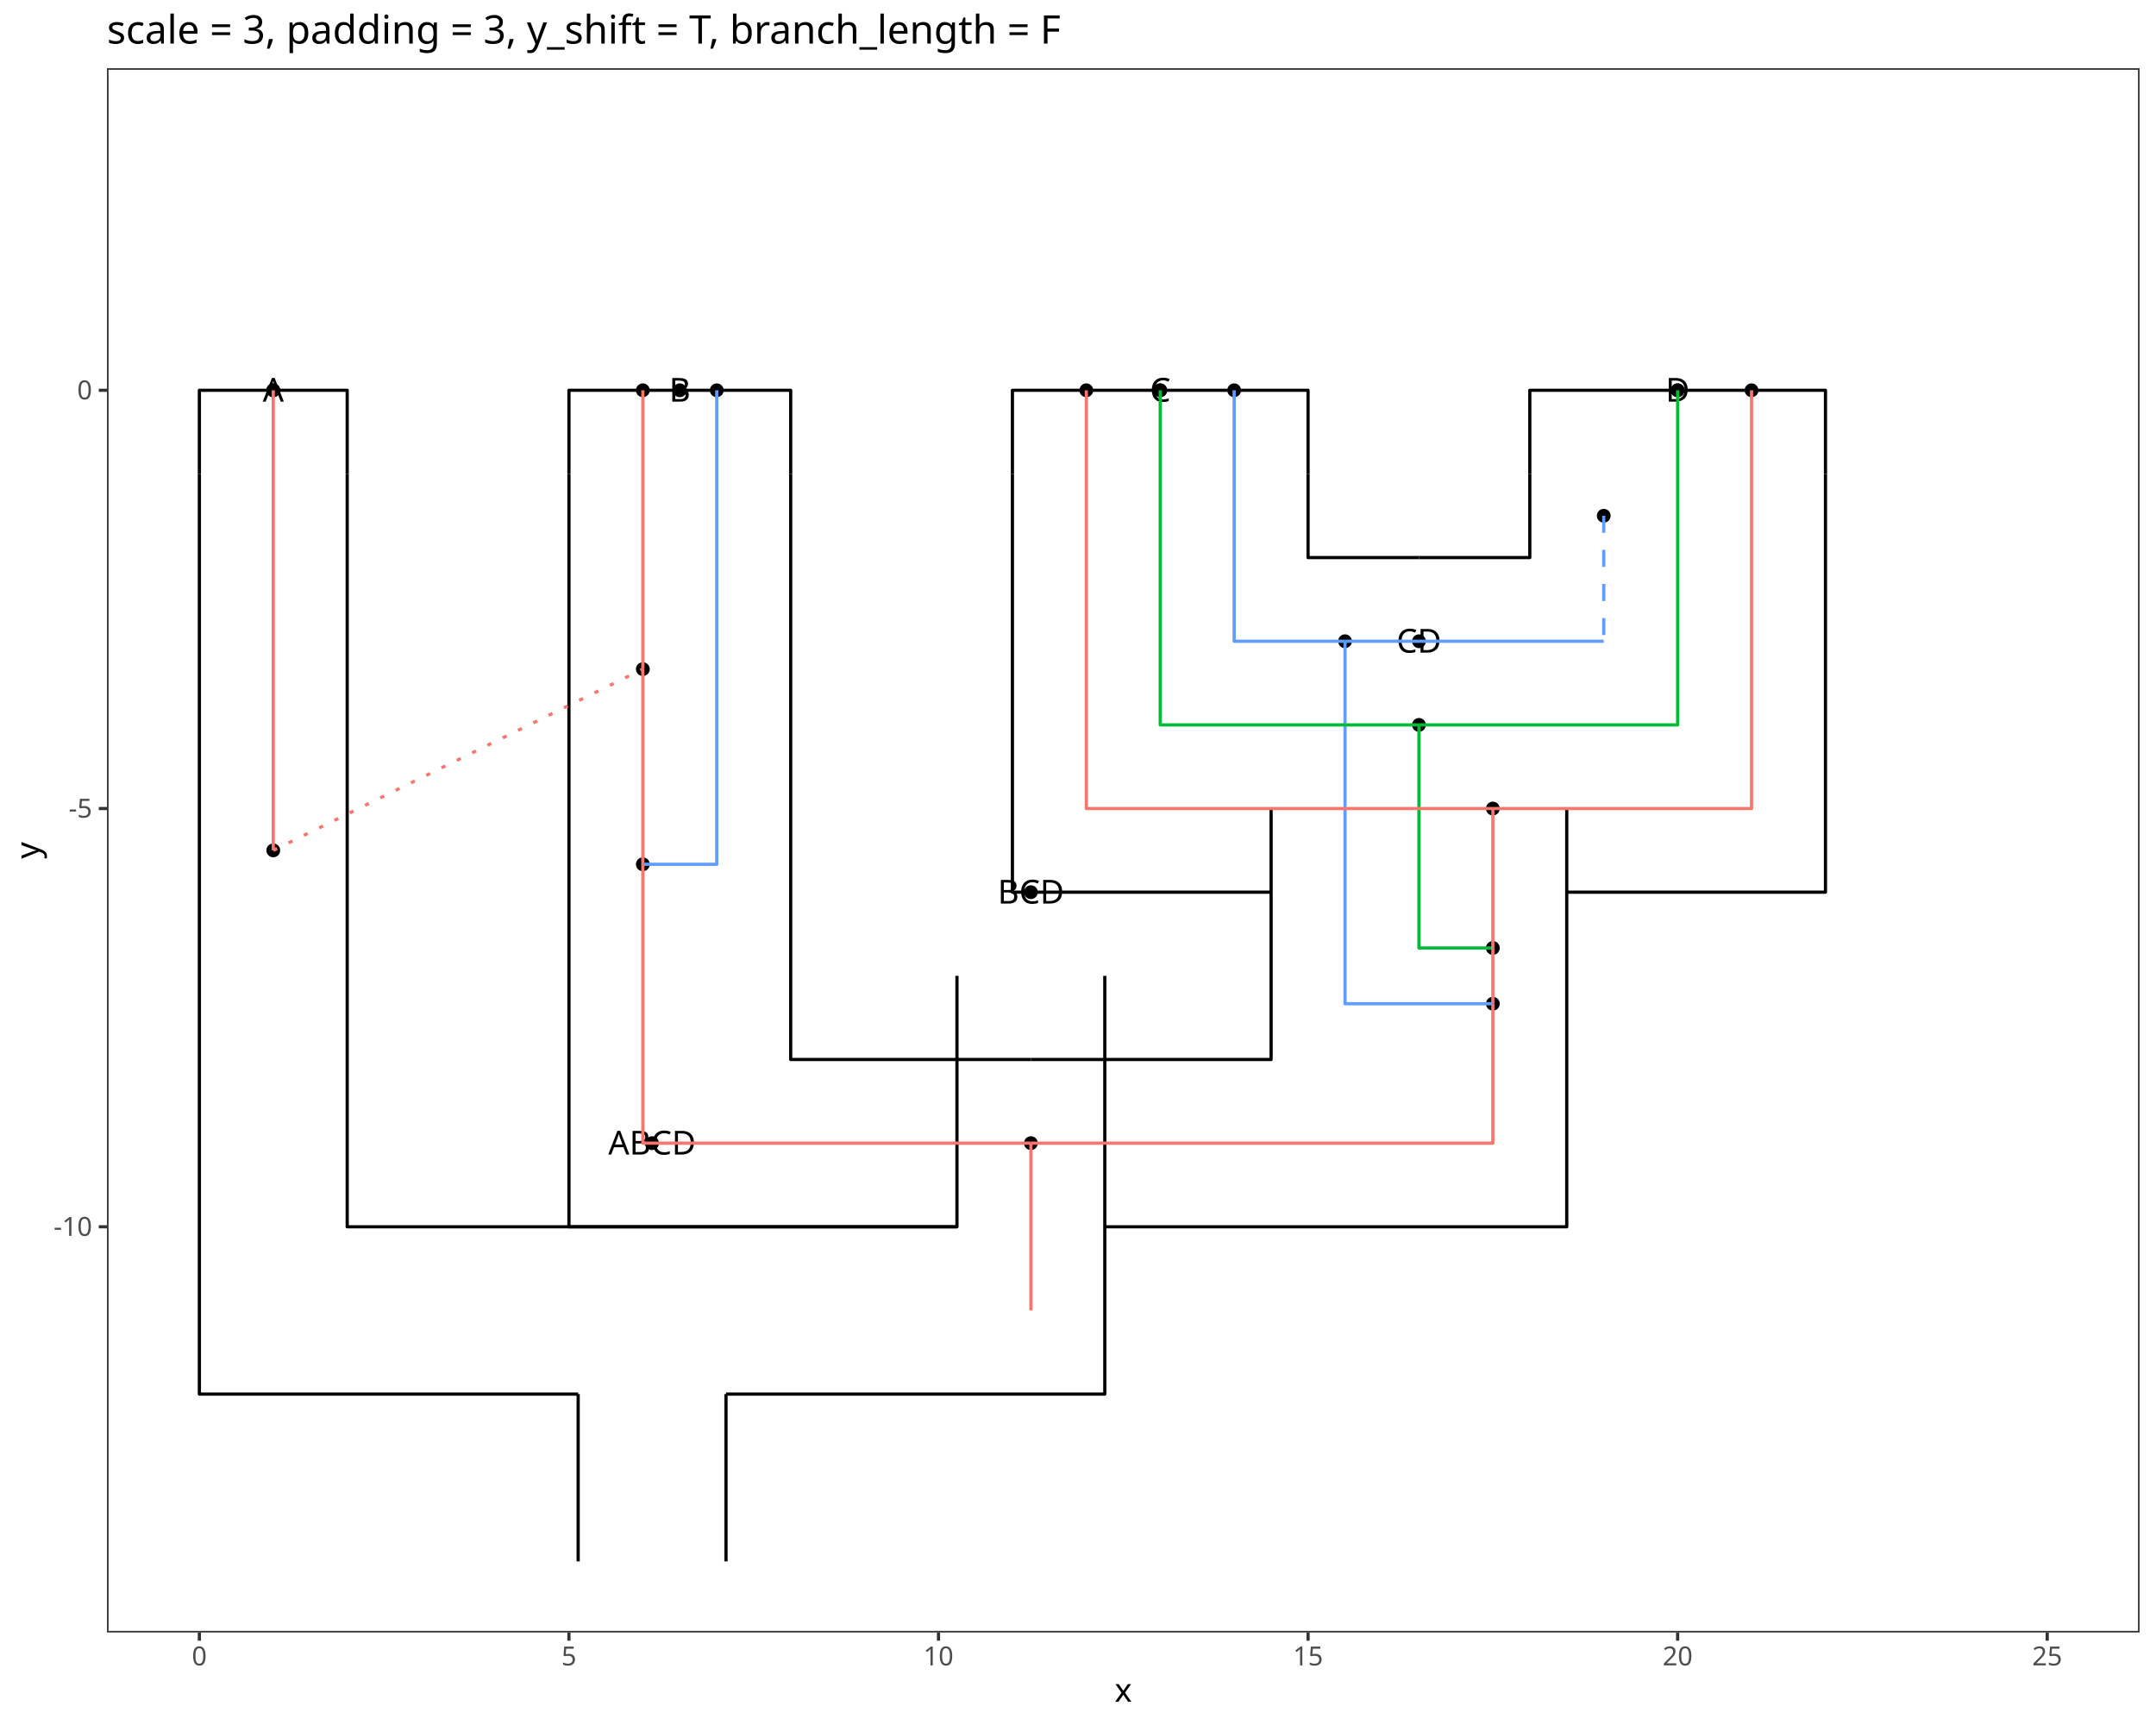
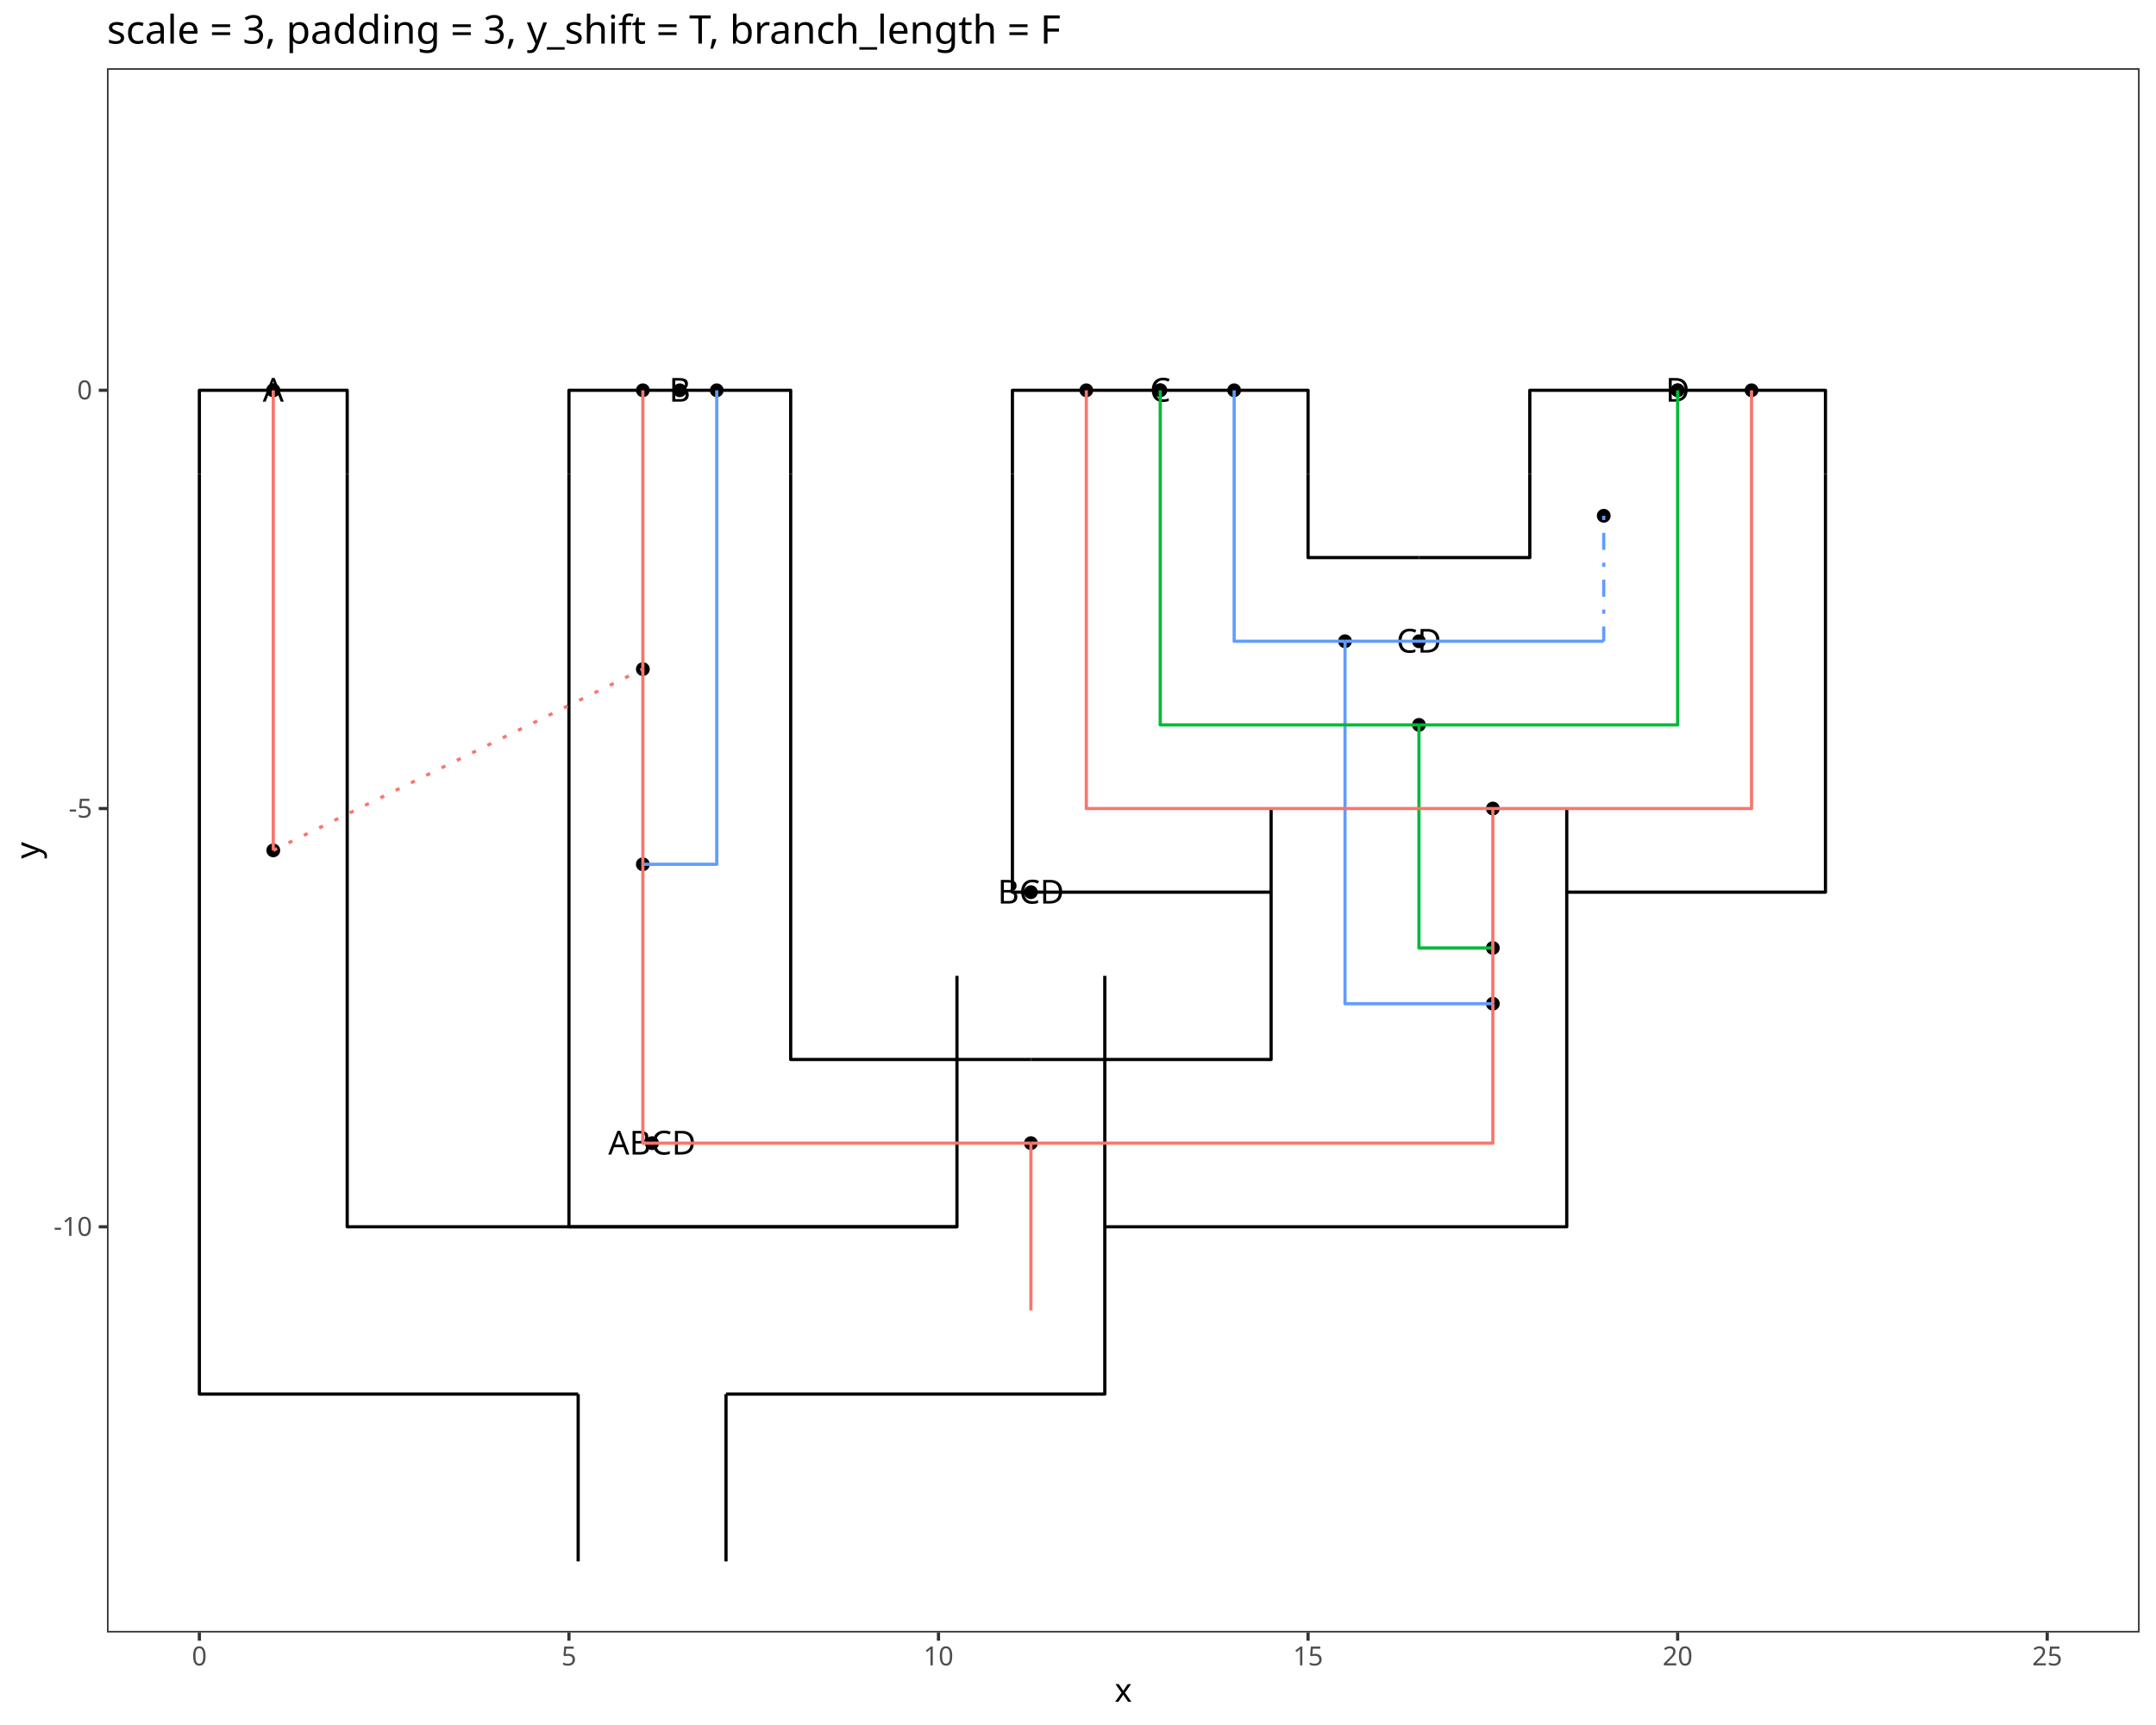
<svg xmlns="http://www.w3.org/2000/svg" class="svglite" data-engine-version="2.0" width="720.00pt" height="576.00pt" viewBox="0 0 720.00 576.00">
  <defs>
    <style type="text/css">
    .svglite line, .svglite polyline, .svglite polygon, .svglite path, .svglite rect, .svglite circle {
      fill: none;
      stroke: #000000;
      stroke-linecap: round;
      stroke-linejoin: round;
      stroke-miterlimit: 10.00;
    }
  </style>
  </defs>
  <rect width="100%" height="100%" style="stroke: none; fill: #FFFFFF;" />
  <defs>
    <clipPath id="cpMC4wMHw3MjAuMDB8MC4wMHw1NzYuMDA=">
      <rect x="0.00" y="0.00" width="720.00" height="576.00" />
    </clipPath>
  </defs>
  <g clip-path="url(#cpMC4wMHw3MjAuMDB8MC4wMHw1NzYuMDA=)">
    <rect x="0.00" y="0.00" width="720.00" height="576.00" style="stroke-width: 1.07; stroke: #FFFFFF; fill: #FFFFFF;" />
  </g>
  <defs>
    <clipPath id="cpMzUuNzJ8NzE0LjUyfDIyLjc4fDU0NS4xMQ==">
      <rect x="35.72" y="22.78" width="678.80" height="522.33" />
    </clipPath>
  </defs>
  <g clip-path="url(#cpMzUuNzJ8NzE0LjUyfDIyLjc4fDU0NS4xMQ==)">
    <rect x="35.72" y="22.78" width="678.80" height="522.33" style="stroke-width: 1.07; stroke: none; fill: #FFFFFF;" />
    <polyline points="66.58,158.25 66.58,130.32 115.95,130.32 115.95,158.25 " style="stroke-width: 1.07; stroke-linecap: butt;" />
    <polyline points="115.95,158.25 115.95,409.64 217.76,409.64 " style="stroke-width: 1.07; stroke-linecap: butt;" />
    <polyline points="217.76,409.64 319.58,409.64 319.58,325.85 " style="stroke-width: 1.07; stroke-linecap: butt;" />
    <polyline points="66.58,158.25 66.58,465.51 193.08,465.51 " style="stroke-width: 1.07; stroke-linecap: butt;" />
    <polyline points="242.45,465.51 368.95,465.51 368.95,325.85 " style="stroke-width: 1.07; stroke-linecap: butt;" />
    <polyline points="193.08,465.51 193.08,521.37 " style="stroke-width: 1.07; stroke-linecap: butt;" />
    <polyline points="242.45,465.51 242.45,521.37 " style="stroke-width: 1.07; stroke-linecap: butt;" />
    <polyline points="190.00,158.25 190.00,130.32 264.05,130.32 264.05,158.25 " style="stroke-width: 1.07; stroke-linecap: butt;" />
    <polyline points="264.05,158.25 264.05,353.78 344.27,353.78 " style="stroke-width: 1.07; stroke-linecap: butt;" />
    <polyline points="344.27,353.78 424.49,353.78 424.49,269.98 " style="stroke-width: 1.07; stroke-linecap: butt;" />
    <polyline points="190.00,158.25 190.00,409.64 319.58,409.64 " style="stroke-width: 1.07; stroke-linecap: butt;" />
    <polyline points="368.95,409.64 523.22,409.64 523.22,269.98 " style="stroke-width: 1.07; stroke-linecap: butt;" />
    <polyline points="338.10,158.25 338.10,130.32 436.83,130.32 436.83,158.25 " style="stroke-width: 1.07; stroke-linecap: butt;" />
    <polyline points="436.83,158.25 436.83,186.19 473.86,186.19 " style="stroke-width: 1.07; stroke-linecap: butt;" />
    <polyline points="473.86,186.19 510.88,186.19 510.88,158.25 " style="stroke-width: 1.07; stroke-linecap: butt;" />
    <polyline points="338.10,158.25 338.10,297.91 424.49,297.91 " style="stroke-width: 1.07; stroke-linecap: butt;" />
    <polyline points="523.22,297.91 609.62,297.91 609.62,158.25 " style="stroke-width: 1.07; stroke-linecap: butt;" />
    <polyline points="510.88,158.25 510.88,130.32 609.62,130.32 609.62,158.25 " style="stroke-width: 1.07; stroke-linecap: butt;" />
    <circle cx="217.76" cy="381.71" r="1.95" style="stroke-width: 0.71; fill: #000000;" />
    <circle cx="91.26" cy="130.32" r="1.95" style="stroke-width: 0.71; fill: #000000;" />
    <circle cx="344.27" cy="297.91" r="1.95" style="stroke-width: 0.71; fill: #000000;" />
    <circle cx="227.02" cy="130.32" r="1.95" style="stroke-width: 0.71; fill: #000000;" />
    <circle cx="473.86" cy="214.12" r="1.95" style="stroke-width: 0.71; fill: #000000;" />
    <circle cx="387.46" cy="130.32" r="1.95" style="stroke-width: 0.71; fill: #000000;" />
    <circle cx="560.25" cy="130.32" r="1.95" style="stroke-width: 0.71; fill: #000000;" />
    <text x="217.76" y="385.51" text-anchor="middle" style="font-size: 11.04px; font-family: sans;" textLength="30.68px" lengthAdjust="spacingAndGlyphs">ABCD</text>
    <text x="91.26" y="134.12" text-anchor="middle" style="font-size: 11.04px; font-family: sans;" textLength="7.37px" lengthAdjust="spacingAndGlyphs">A</text>
    <text x="344.27" y="301.71" text-anchor="middle" style="font-size: 11.04px; font-family: sans;" textLength="23.32px" lengthAdjust="spacingAndGlyphs">BCD</text>
    <text x="227.02" y="134.12" text-anchor="middle" style="font-size: 11.04px; font-family: sans;" textLength="7.37px" lengthAdjust="spacingAndGlyphs">B</text>
    <text x="473.86" y="217.92" text-anchor="middle" style="font-size: 11.04px; font-family: sans;" textLength="15.95px" lengthAdjust="spacingAndGlyphs">CD</text>
    <text x="387.46" y="134.12" text-anchor="middle" style="font-size: 11.04px; font-family: sans;" textLength="7.98px" lengthAdjust="spacingAndGlyphs">C</text>
    <text x="560.25" y="134.12" text-anchor="middle" style="font-size: 11.04px; font-family: sans;" textLength="7.98px" lengthAdjust="spacingAndGlyphs">D</text>
    <circle cx="344.27" cy="381.71" r="1.95" style="stroke-width: 0.71; fill: #000000;" />
    <circle cx="214.68" cy="288.60" r="1.95" style="stroke-width: 0.71; fill: #000000;" />
    <circle cx="214.68" cy="223.43" r="1.95" style="stroke-width: 0.71; fill: #000000;" />
    <circle cx="91.26" cy="283.95" r="1.95" style="stroke-width: 0.71; fill: #000000;" />
    <circle cx="91.26" cy="130.32" r="1.95" style="stroke-width: 0.71; fill: #000000;" />
    <circle cx="214.68" cy="130.32" r="1.95" style="stroke-width: 0.71; fill: #000000;" />
    <circle cx="239.36" cy="130.32" r="1.95" style="stroke-width: 0.71; fill: #000000;" />
    <circle cx="498.54" cy="335.16" r="1.95" style="stroke-width: 0.71; fill: #000000;" />
    <circle cx="498.54" cy="316.54" r="1.95" style="stroke-width: 0.71; fill: #000000;" />
    <circle cx="498.54" cy="269.98" r="1.95" style="stroke-width: 0.71; fill: #000000;" />
    <circle cx="362.78" cy="130.32" r="1.95" style="stroke-width: 0.71; fill: #000000;" />
    <circle cx="584.93" cy="130.32" r="1.95" style="stroke-width: 0.71; fill: #000000;" />
    <circle cx="473.86" cy="242.05" r="1.95" style="stroke-width: 0.71; fill: #000000;" />
    <circle cx="387.46" cy="130.32" r="1.95" style="stroke-width: 0.71; fill: #000000;" />
    <circle cx="560.25" cy="130.32" r="1.95" style="stroke-width: 0.71; fill: #000000;" />
    <circle cx="449.17" cy="214.12" r="1.95" style="stroke-width: 0.71; fill: #000000;" />
    <circle cx="412.15" cy="130.32" r="1.95" style="stroke-width: 0.71; fill: #000000;" />
    <circle cx="535.57" cy="172.22" r="1.95" style="stroke-width: 0.71; fill: #000000;" />
    <polyline points="473.86,242.05 560.25,242.05 560.25,130.32 " style="stroke-width: 1.07; stroke: #00BA38; stroke-linecap: butt;" />
    <polyline points="473.86,242.05 473.86,316.54 498.54,316.54 " style="stroke-width: 1.07; stroke: #00BA38; stroke-linecap: butt;" />
    <polyline points="498.54,316.54 498.54,335.16 498.54,335.16 " style="stroke-width: 1.07; stroke: #F8766D; stroke-linecap: butt;" />
    <polyline points="412.15,130.32 412.15,214.12 449.17,214.12 " style="stroke-width: 1.07; stroke: #619CFF; stroke-linecap: butt;" />
    <polyline points="449.17,214.12 535.57,214.12 " style="stroke-width: 1.07; stroke: #619CFF; stroke-linecap: butt;" />
-     <polyline points="535.57,172.22 535.57,214.12 " style="stroke-width: 1.07; stroke: #619CFF; stroke-dasharray: 5.69,5.69; stroke-linecap: butt;" />
+     <polyline points="535.57,172.22 535.57,214.12 " style="stroke-width: 1.07; stroke: #619CFF; stroke-dasharray: 1.42,4.27,5.69,4.27; stroke-linecap: butt;" />
    <polyline points="449.17,214.12 449.17,335.16 498.54,335.16 " style="stroke-width: 1.07; stroke: #619CFF; stroke-linecap: butt;" />
    <polyline points="344.27,381.71 498.54,381.71 498.54,335.16 " style="stroke-width: 1.07; stroke: #F8766D; stroke-linecap: butt;" />
    <polyline points="344.27,381.71 344.27,437.57 " style="stroke-width: 1.07; stroke: #F8766D; stroke-linecap: butt;" />
    <polyline points="91.26,130.32 91.26,283.95 91.26,283.95 " style="stroke-width: 1.07; stroke: #F8766D; stroke-linecap: butt;" />
    <polyline points="91.26,283.95 214.68,223.43 " style="stroke-width: 1.07; stroke: #F8766D; stroke-dasharray: 1.42,4.27; stroke-linecap: butt;" />
    <polyline points="214.68,130.32 214.68,223.43 214.68,223.43 " style="stroke-width: 1.07; stroke: #F8766D; stroke-linecap: butt;" />
    <polyline points="214.68,223.43 214.68,288.60 214.68,288.60 " style="stroke-width: 1.07; stroke: #F8766D; stroke-linecap: butt;" />
    <polyline points="214.68,288.60 239.36,288.60 239.36,130.32 " style="stroke-width: 1.07; stroke: #619CFF; stroke-linecap: butt;" />
    <polyline points="214.68,288.60 214.68,381.71 344.27,381.71 " style="stroke-width: 1.07; stroke: #F8766D; stroke-linecap: butt;" />
    <polyline points="362.78,130.32 362.78,269.98 498.54,269.98 " style="stroke-width: 1.07; stroke: #F8766D; stroke-linecap: butt;" />
    <polyline points="498.54,269.98 584.93,269.98 584.93,130.32 " style="stroke-width: 1.07; stroke: #F8766D; stroke-linecap: butt;" />
    <polyline points="498.54,269.98 498.54,316.54 498.54,316.54 " style="stroke-width: 1.07; stroke: #F8766D; stroke-linecap: butt;" />
    <polyline points="387.46,130.32 387.46,242.05 473.86,242.05 " style="stroke-width: 1.07; stroke: #00BA38; stroke-linecap: butt;" />
    <circle cx="683.67" cy="46.53" r="1.95" style="stroke-width: 0.71; stroke: none;" />
    <circle cx="217.76" cy="465.51" r="1.95" style="stroke-width: 0.71; stroke: none;" />
    <rect x="35.72" y="22.78" width="678.80" height="522.33" style="stroke-width: 1.07; stroke: #333333;" />
  </g>
  <g clip-path="url(#cpMC4wMHw3MjAuMDB8MC4wMHw1NzYuMDA=)">
    <text x="30.79" y="412.67" text-anchor="end" style="font-size: 8.80px; fill: #4D4D4D; font-family: sans;" textLength="12.72px" lengthAdjust="spacingAndGlyphs">-10</text>
    <text x="30.79" y="273.01" text-anchor="end" style="font-size: 8.80px; fill: #4D4D4D; font-family: sans;" textLength="7.82px" lengthAdjust="spacingAndGlyphs">-5</text>
    <text x="30.79" y="133.35" text-anchor="end" style="font-size: 8.80px; fill: #4D4D4D; font-family: sans;" textLength="4.89px" lengthAdjust="spacingAndGlyphs">0</text>
    <polyline points="32.98,409.64 35.72,409.64 " style="stroke-width: 1.07; stroke: #333333; stroke-linecap: butt;" />
    <polyline points="32.98,269.98 35.72,269.98 " style="stroke-width: 1.07; stroke: #333333; stroke-linecap: butt;" />
    <polyline points="32.98,130.32 35.72,130.32 " style="stroke-width: 1.07; stroke: #333333; stroke-linecap: butt;" />
    <polyline points="66.58,547.85 66.58,545.11 " style="stroke-width: 1.07; stroke: #333333; stroke-linecap: butt;" />
    <polyline points="190.00,547.85 190.00,545.11 " style="stroke-width: 1.07; stroke: #333333; stroke-linecap: butt;" />
    <polyline points="313.41,547.85 313.41,545.11 " style="stroke-width: 1.07; stroke: #333333; stroke-linecap: butt;" />
    <polyline points="436.83,547.85 436.83,545.11 " style="stroke-width: 1.07; stroke: #333333; stroke-linecap: butt;" />
    <polyline points="560.25,547.85 560.25,545.11 " style="stroke-width: 1.07; stroke: #333333; stroke-linecap: butt;" />
    <polyline points="683.67,547.85 683.67,545.11 " style="stroke-width: 1.07; stroke: #333333; stroke-linecap: butt;" />
    <text x="66.58" y="556.10" text-anchor="middle" style="font-size: 8.80px; fill: #4D4D4D; font-family: sans;" textLength="4.89px" lengthAdjust="spacingAndGlyphs">0</text>
    <text x="190.00" y="556.10" text-anchor="middle" style="font-size: 8.80px; fill: #4D4D4D; font-family: sans;" textLength="4.89px" lengthAdjust="spacingAndGlyphs">5</text>
    <text x="313.41" y="556.10" text-anchor="middle" style="font-size: 8.80px; fill: #4D4D4D; font-family: sans;" textLength="9.79px" lengthAdjust="spacingAndGlyphs">10</text>
    <text x="436.83" y="556.10" text-anchor="middle" style="font-size: 8.80px; fill: #4D4D4D; font-family: sans;" textLength="9.79px" lengthAdjust="spacingAndGlyphs">15</text>
    <text x="560.25" y="556.10" text-anchor="middle" style="font-size: 8.80px; fill: #4D4D4D; font-family: sans;" textLength="9.79px" lengthAdjust="spacingAndGlyphs">20</text>
    <text x="683.67" y="556.10" text-anchor="middle" style="font-size: 8.80px; fill: #4D4D4D; font-family: sans;" textLength="9.79px" lengthAdjust="spacingAndGlyphs">25</text>
    <text x="375.12" y="568.24" text-anchor="middle" style="font-size: 11.00px; font-family: sans;" textLength="5.50px" lengthAdjust="spacingAndGlyphs">x</text>
    <text transform="translate(13.05,283.95) rotate(-90)" text-anchor="middle" style="font-size: 11.00px; font-family: sans;" textLength="5.50px" lengthAdjust="spacingAndGlyphs">y</text>
    <text x="35.72" y="14.56" style="font-size: 13.20px; font-family: sans;" textLength="312.64px" lengthAdjust="spacingAndGlyphs">scale = 3, padding = 3, y_shift = T, branch_length = F</text>
  </g>
</svg>
